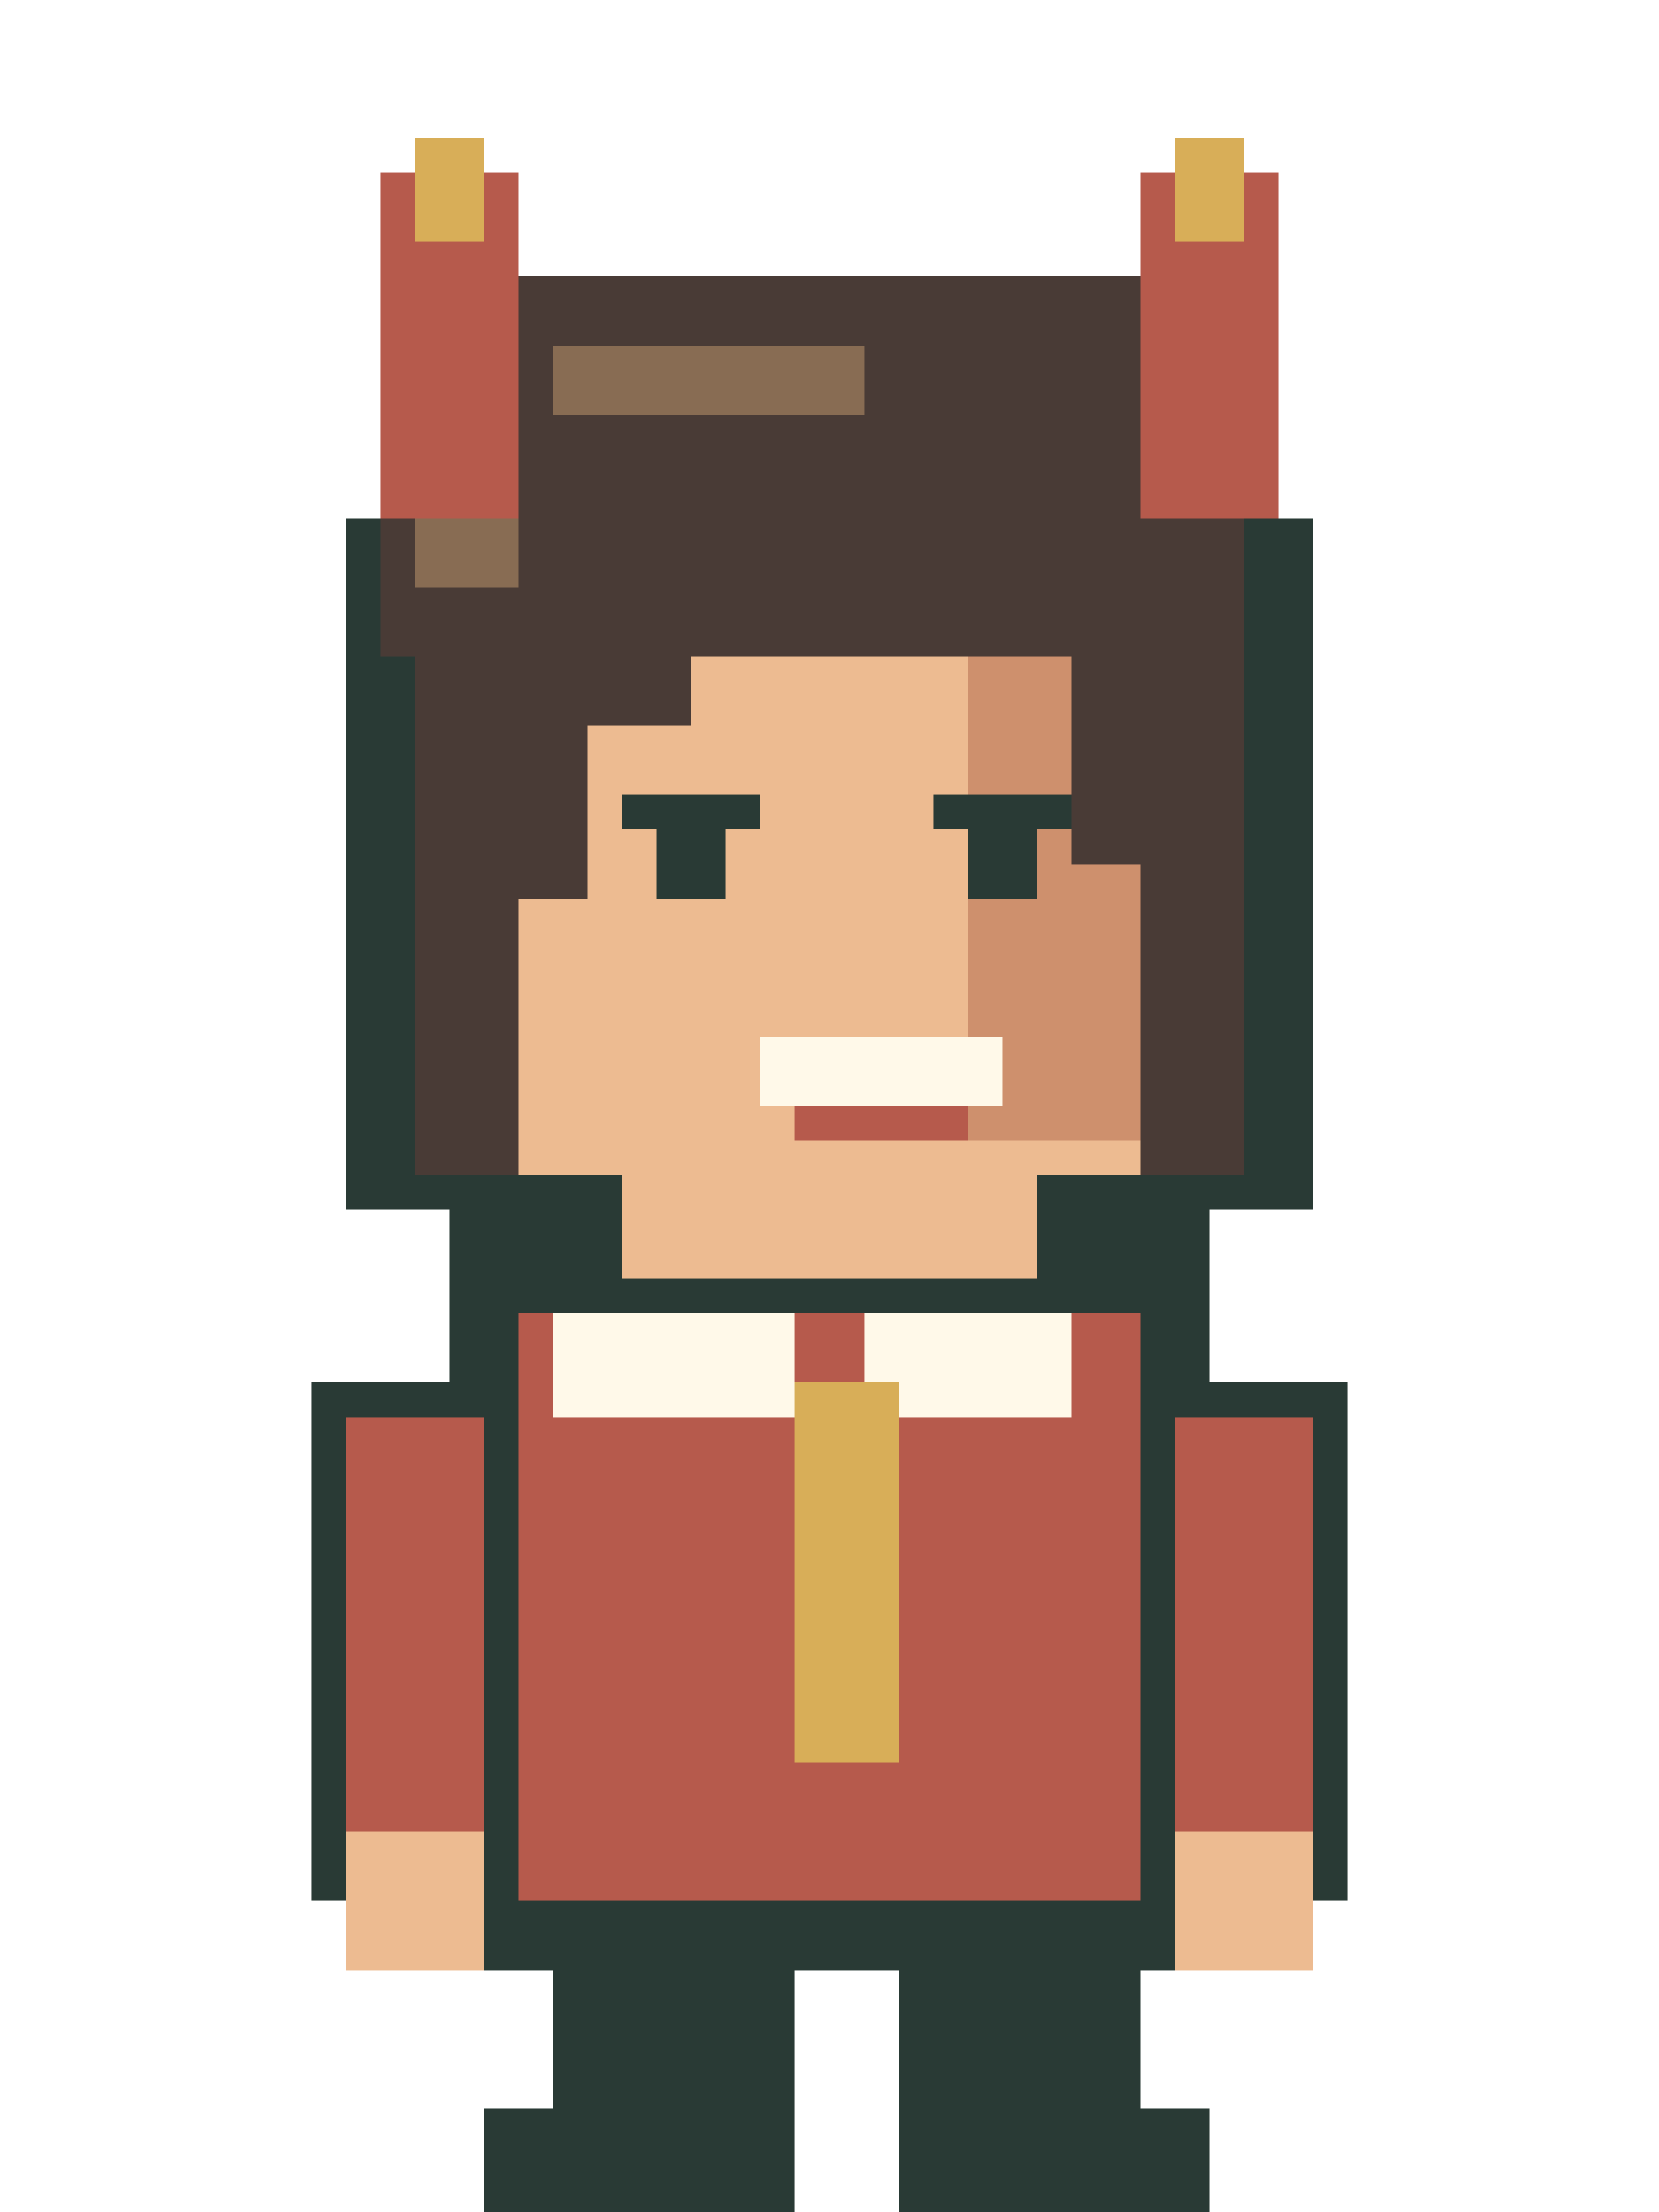
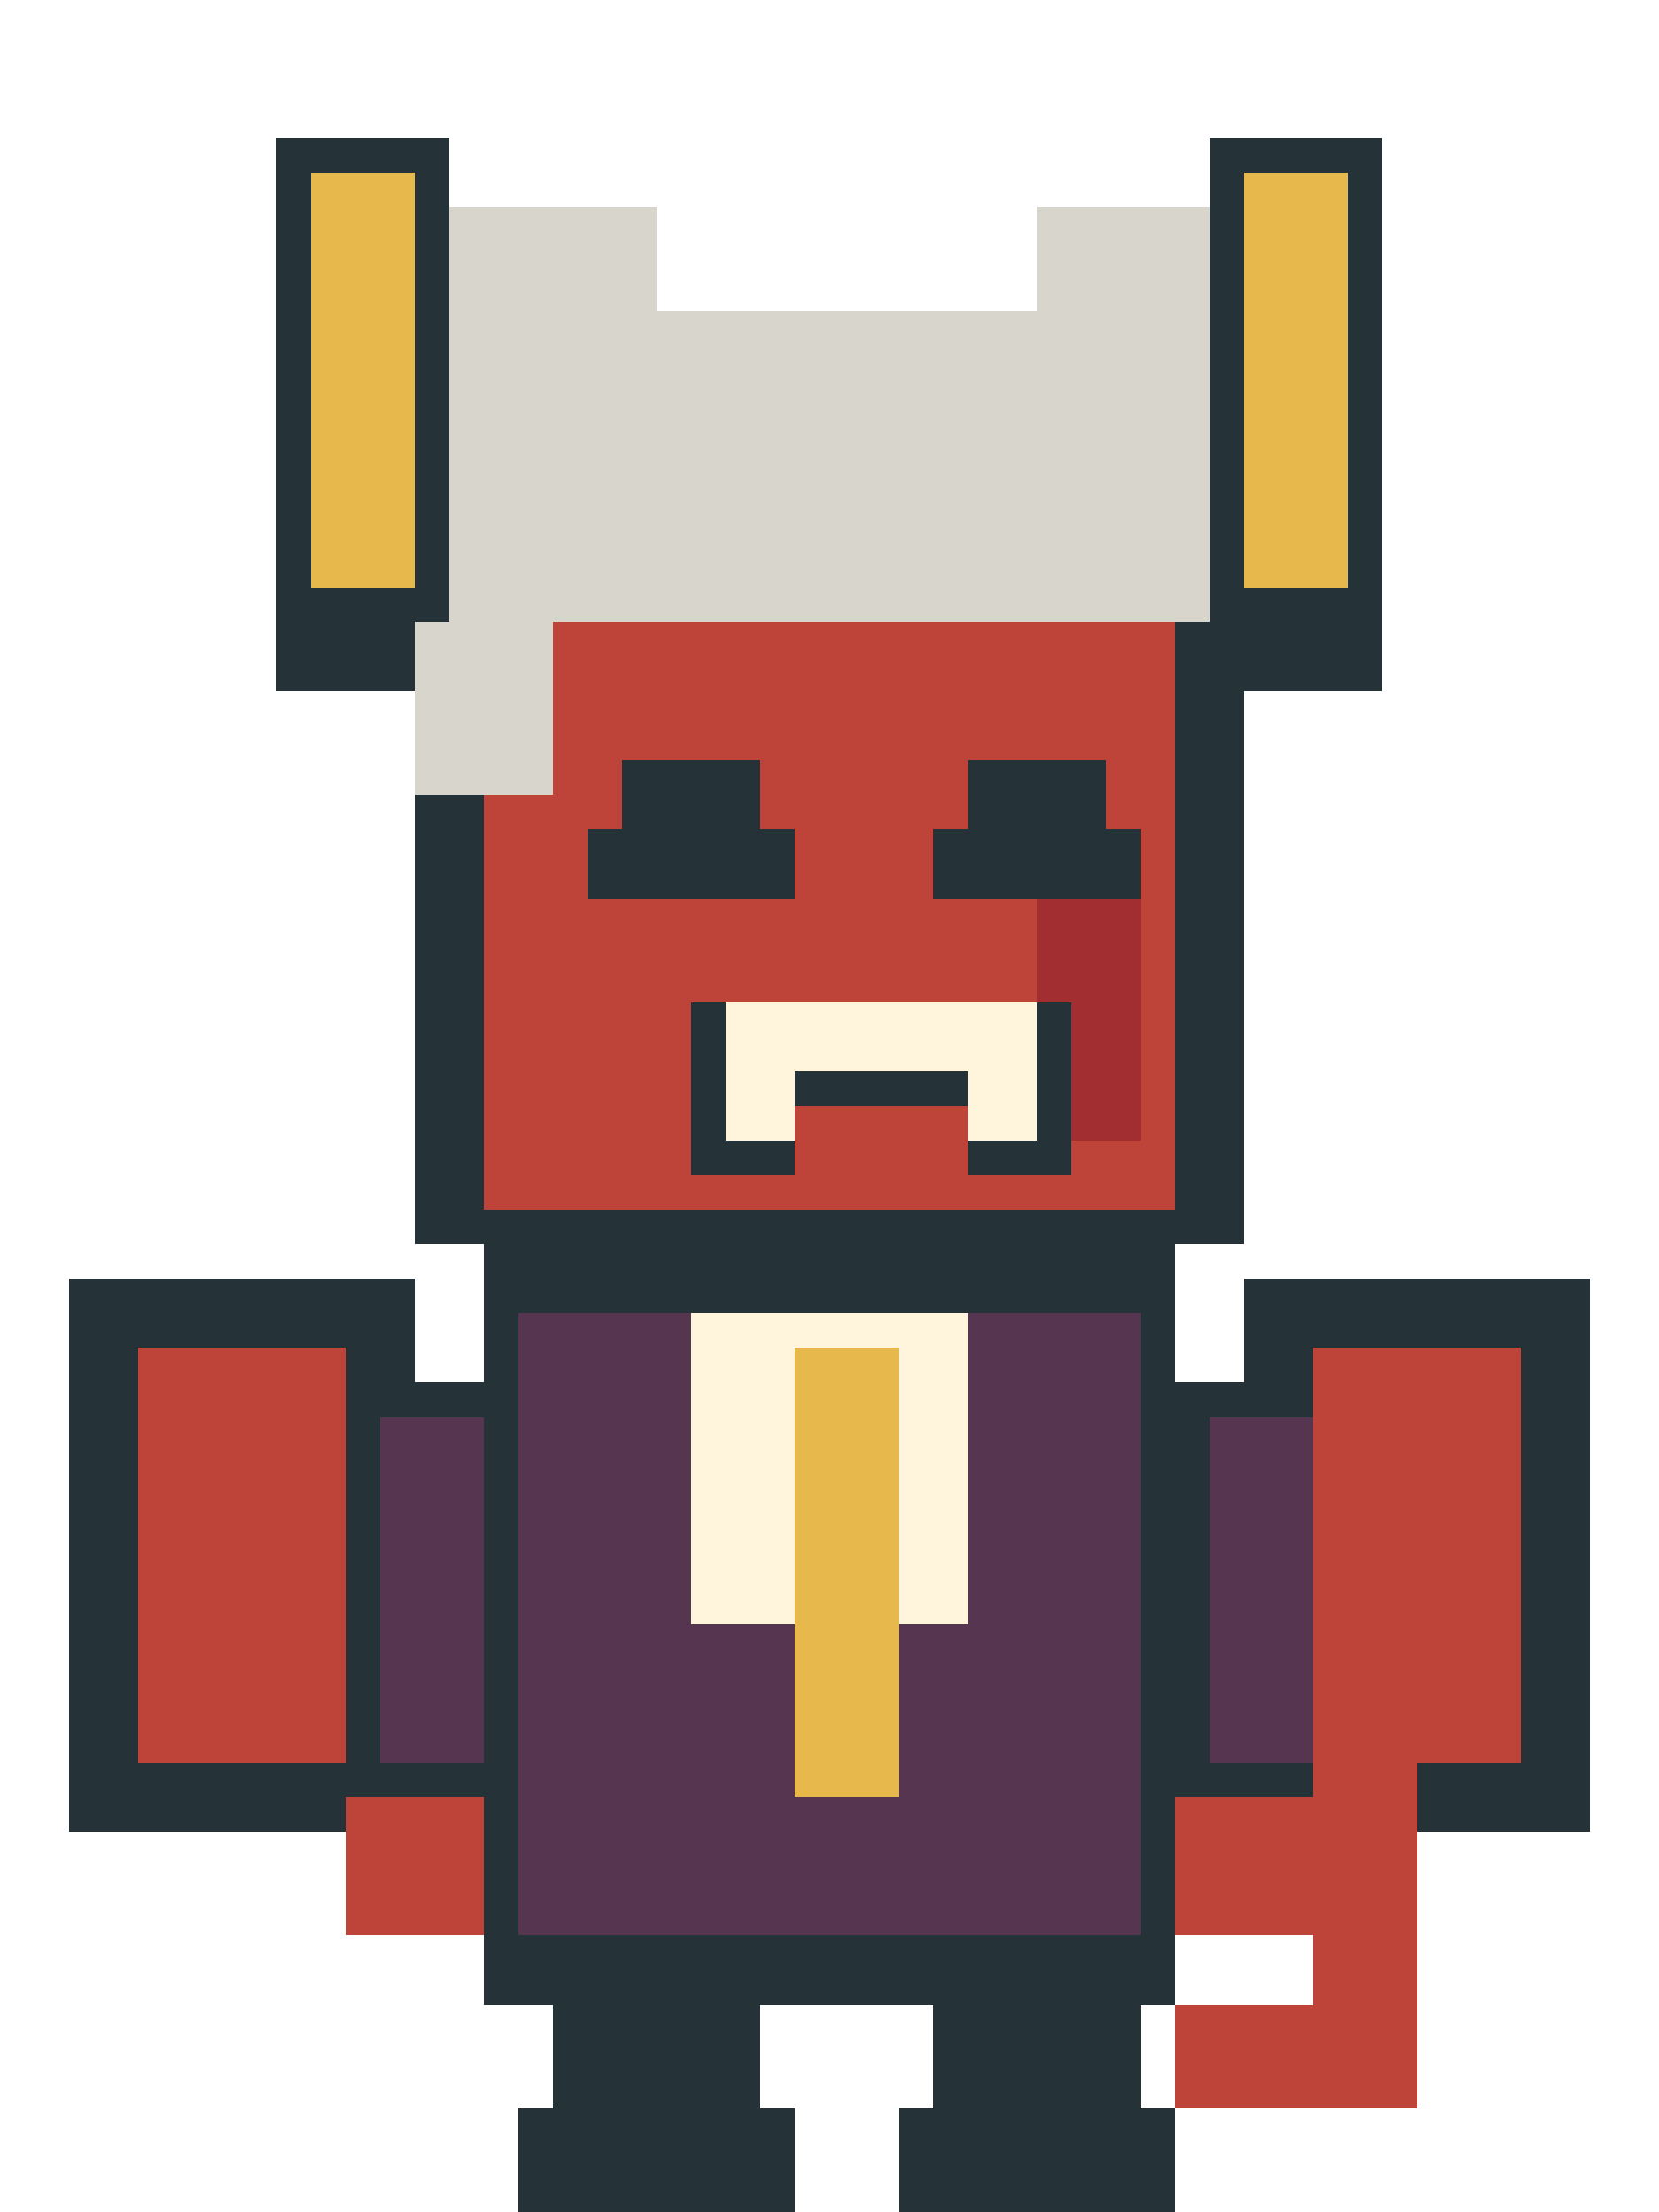
<svg xmlns="http://www.w3.org/2000/svg" width="48" height="64" viewBox="0 0 48 64" shape-rendering="crispEdges">
-   <rect x="13" y="9" width="22" height="30" fill="#293a35" />
-   <rect x="10" y="15" width="28" height="20" fill="#293a35" />
-   <rect x="12" y="15" width="24" height="19" fill="#493b36" />
-   <rect x="15" y="15" width="18" height="19" fill="#edbb91" />
-   <rect x="28" y="19" width="5" height="14" fill="#ce906d" />
-   <rect x="18" y="33" width="12" height="5" fill="#edbb91" />
-   <rect x="14" y="8" width="19" height="5" fill="#493b36" />
-   <rect x="11" y="12" width="22" height="7" fill="#493b36" />
-   <rect x="12" y="18" width="5" height="8" fill="#493b36" />
-   <rect x="16" y="18" width="4" height="3" fill="#493b36" />
-   <rect x="31" y="15" width="5" height="10" fill="#493b36" />
-   <rect x="16" y="10" width="9" height="2" fill="#886c53" />
-   <rect x="12" y="13" width="3" height="4" fill="#886c53" />
-   <rect x="19" y="24" width="2" height="2" fill="#293a35" />
-   <rect x="28" y="24" width="2" height="2" fill="#293a35" />
-   <rect x="18" y="23" width="4" height="1" fill="#293a35" />
-   <rect x="27" y="23" width="4" height="1" fill="#293a35" />
-   <rect x="22" y="30" width="7" height="2" fill="#fff9e9" />
-   <rect x="23" y="32" width="5" height="1" fill="#b65a4c" />
-   <rect x="13" y="37" width="22" height="20" fill="#293a35" />
-   <rect x="9" y="40" width="5" height="15" fill="#293a35" />
-   <rect x="34" y="40" width="5" height="15" fill="#293a35" />
-   <rect x="10" y="41" width="4" height="12" fill="#b65a4c" />
-   <rect x="34" y="41" width="4" height="12" fill="#b65a4c" />
-   <rect x="15" y="38" width="18" height="17" fill="#b65a4c" />
-   <rect x="16" y="38" width="7" height="3" fill="#fff9e9" />
-   <rect x="25" y="38" width="6" height="3" fill="#fff9e9" />
-   <rect x="23" y="40" width="3" height="11" fill="#d8ae58" />
-   <rect x="10" y="53" width="4" height="4" fill="#edbb91" />
-   <rect x="34" y="53" width="4" height="4" fill="#edbb91" />
-   <rect x="16" y="55" width="7" height="7" fill="#293a35" />
-   <rect x="26" y="55" width="7" height="7" fill="#293a35" />
-   <rect x="14" y="61" width="9" height="3" fill="#293a35" />
-   <rect x="26" y="61" width="9" height="3" fill="#293a35" />
-   <rect x="11" y="5" width="4" height="10" fill="#b65a4c" />
-   <rect x="33" y="5" width="4" height="10" fill="#b65a4c" />
-   <rect x="12" y="4" width="2" height="3" fill="#d8ae58" />
-   <rect x="34" y="4" width="2" height="3" fill="#d8ae58" />
+   <rect x="2" y="37" width="10" height="16" fill="#253238" />
+   <rect x="4" y="39" width="6" height="12" fill="#be443a" />
+   <rect x="36" y="37" width="10" height="16" fill="#253238" />
+   <rect x="38" y="39" width="6" height="12" fill="#be443a" />
+   <rect x="38" y="49" width="3" height="11" fill="#be443a" />
+   <rect x="34" y="58" width="7" height="3" fill="#be443a" />
+   <rect x="14" y="36" width="20" height="22" fill="#253238" />
+   <rect x="15" y="38" width="18" height="18" fill="#553550" />
+   <rect x="16" y="57" width="6" height="5" fill="#253238" />
+   <rect x="15" y="61" width="8" height="3" fill="#253238" />
+   <rect x="27" y="57" width="6" height="5" fill="#253238" />
+   <rect x="26" y="61" width="8" height="3" fill="#253238" />
+   <rect x="10" y="40" width="4" height="15" fill="#253238" />
+   <rect x="11" y="41" width="3" height="10" fill="#553550" />
+   <rect x="10" y="52" width="4" height="4" fill="#be443a" />
+   <rect x="34" y="40" width="4" height="15" fill="#253238" />
+   <rect x="35" y="41" width="3" height="10" fill="#553550" />
+   <rect x="34" y="52" width="4" height="4" fill="#be443a" />
+   <rect x="20" y="38" width="8" height="9" fill="#fff5dc" />
+   <rect x="23" y="39" width="3" height="13" fill="#e7b94c" />
+   <rect x="12" y="12" width="24" height="24" fill="#253238" />
+   <rect x="14" y="15" width="20" height="20" fill="#be443a" />
+   <rect x="12" y="9" width="24" height="9" fill="#d8d5cd" />
+   <rect x="13" y="6" width="6" height="9" fill="#d8d5cd" />
+   <rect x="30" y="6" width="5" height="9" fill="#d8d5cd" />
+   <rect x="8" y="4" width="5" height="16" fill="#253238" />
+   <rect x="35" y="4" width="5" height="16" fill="#253238" />
+   <rect x="9" y="5" width="3" height="12" fill="#e7b94c" />
+   <rect x="36" y="5" width="3" height="12" fill="#e7b94c" />
+   <rect x="12" y="18" width="4" height="5" fill="#d8d5cd" />
+   <rect x="30" y="24" width="3" height="9" fill="#a32e32" />
+   <rect x="17" y="24" width="6" height="2" fill="#253238" />
+   <rect x="18" y="22" width="4" height="2" fill="#253238" />
+   <rect x="27" y="24" width="6" height="2" fill="#253238" />
+   <rect x="28" y="22" width="4" height="2" fill="#253238" />
+   <rect x="20" y="29" width="11" height="5" fill="#253238" />
+   <rect x="21" y="29" width="9" height="2" fill="#fff5dc" />
+   <rect x="23" y="32" width="5" height="2" fill="#be443a" />
+   <rect x="21" y="30" width="2" height="3" fill="#fff5dc" />
+   <rect x="28" y="30" width="2" height="3" fill="#fff5dc" />
</svg>
